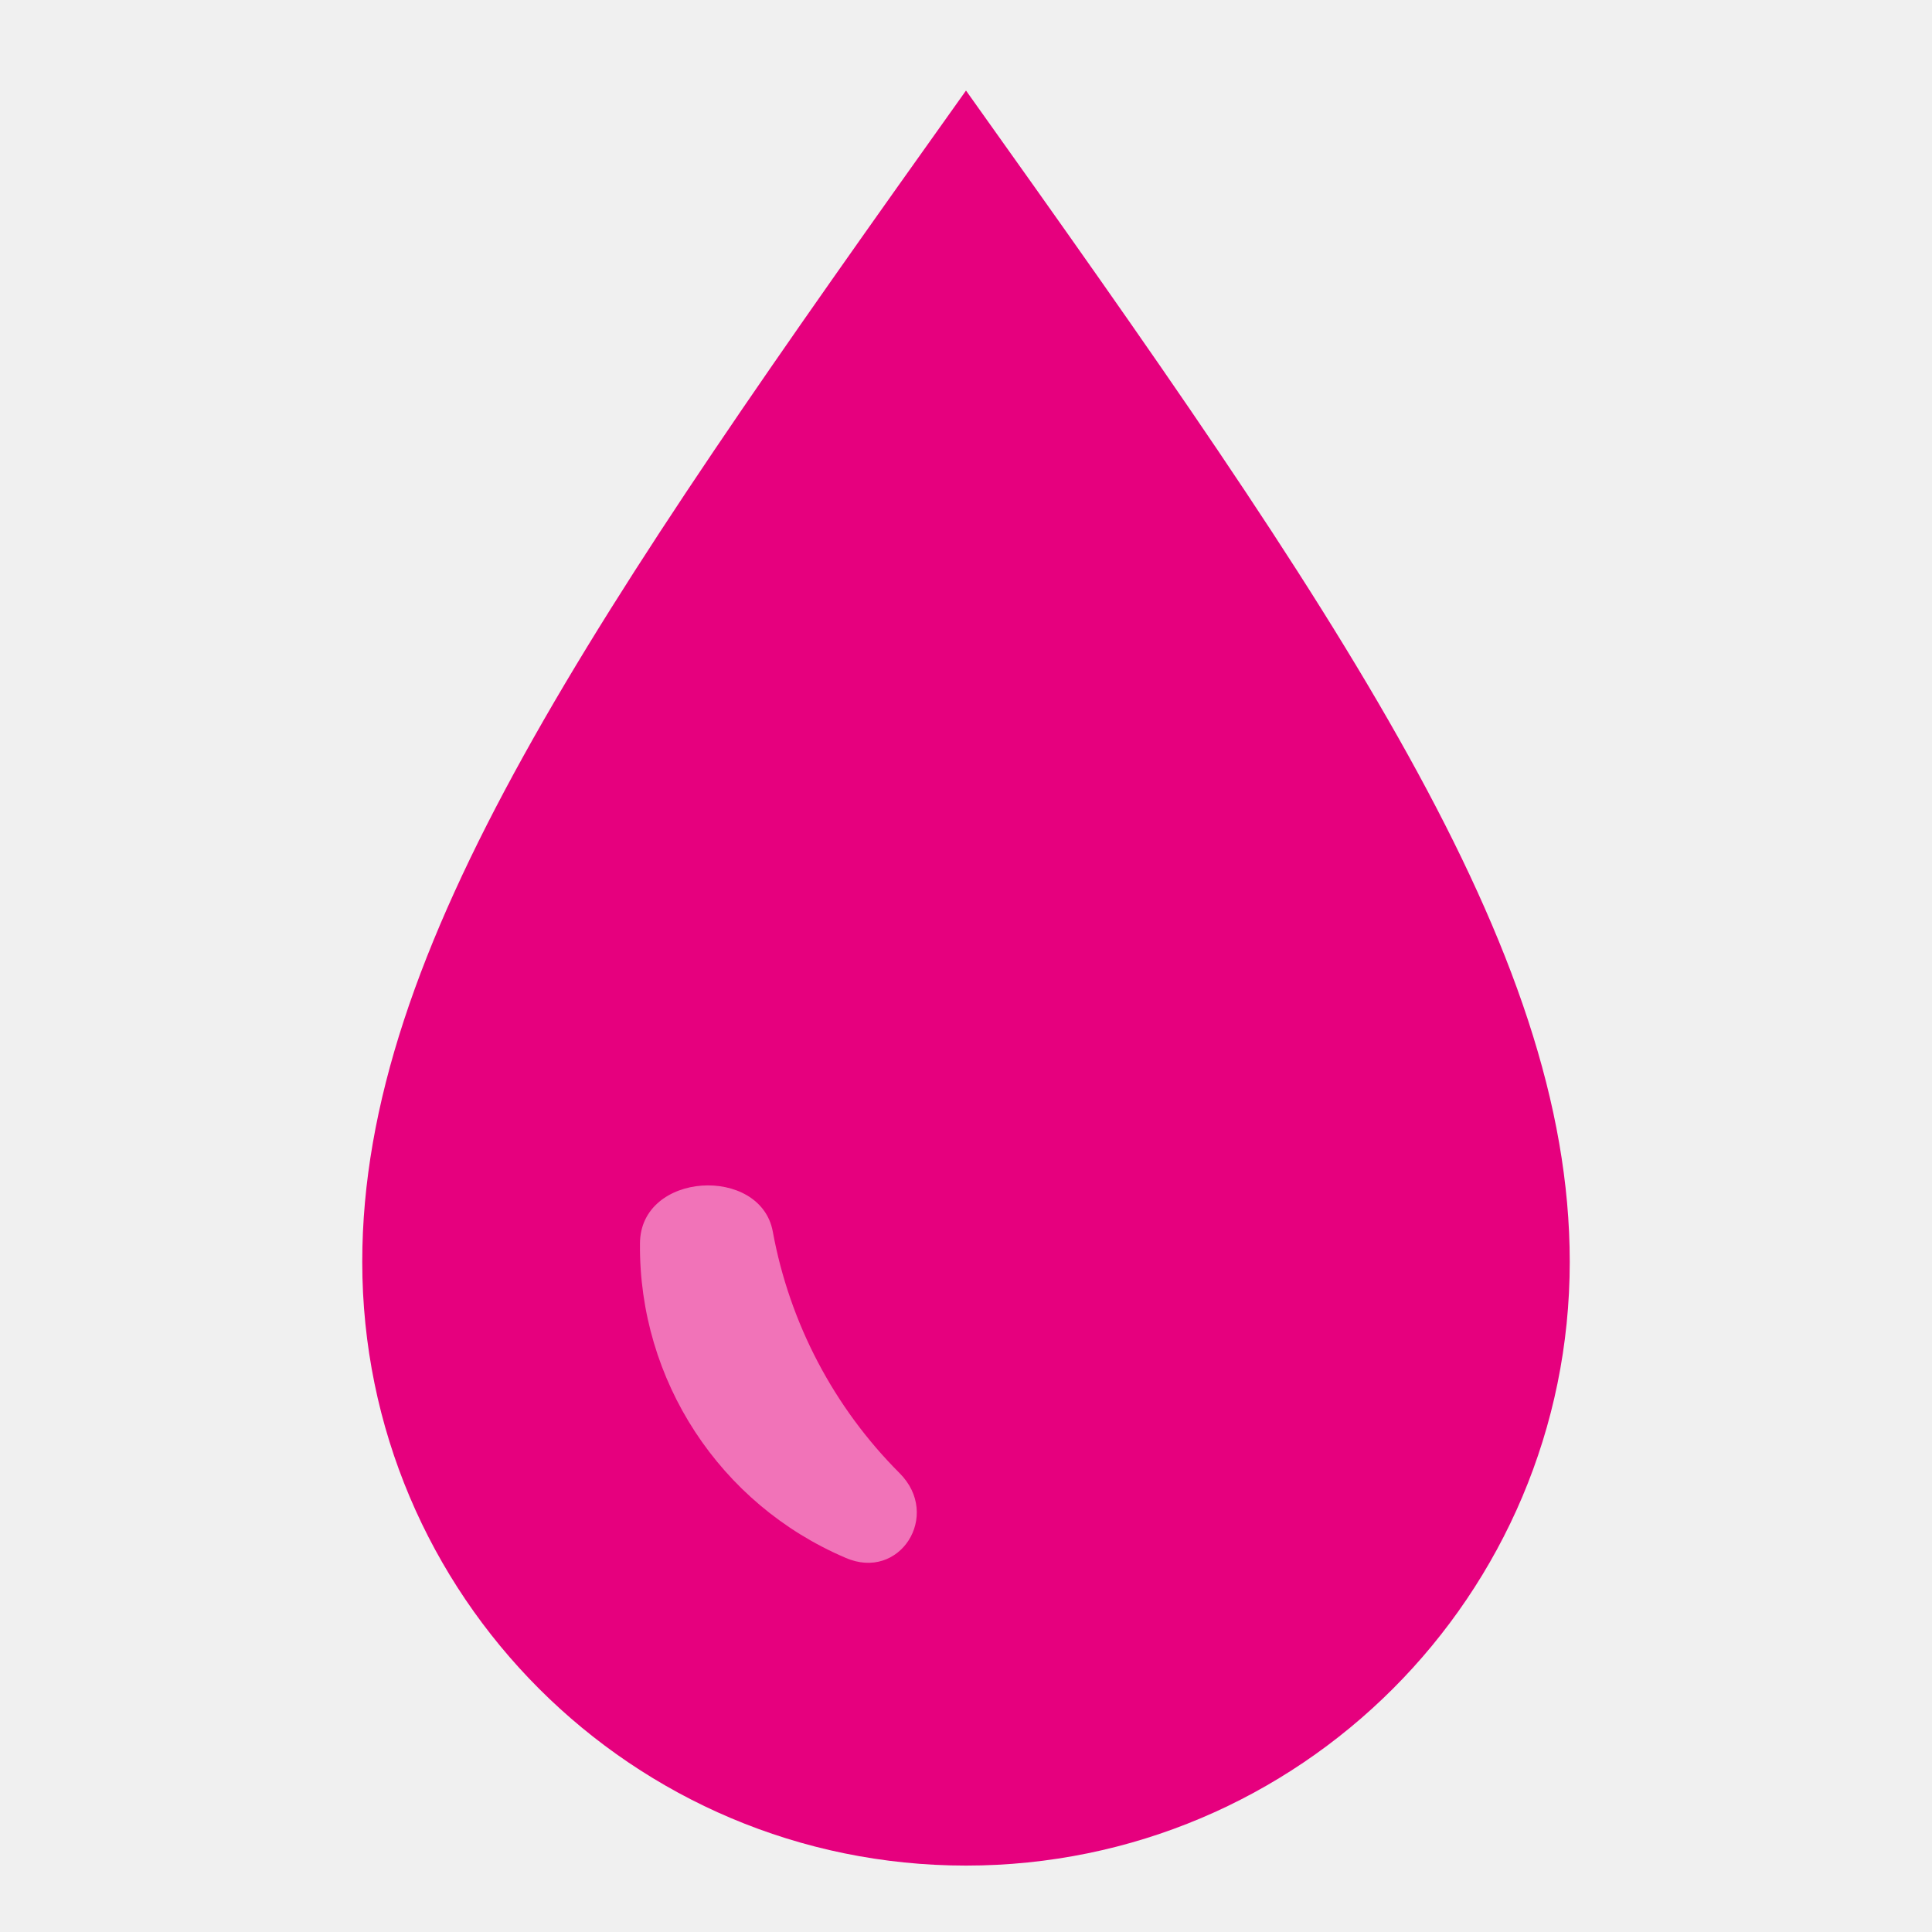
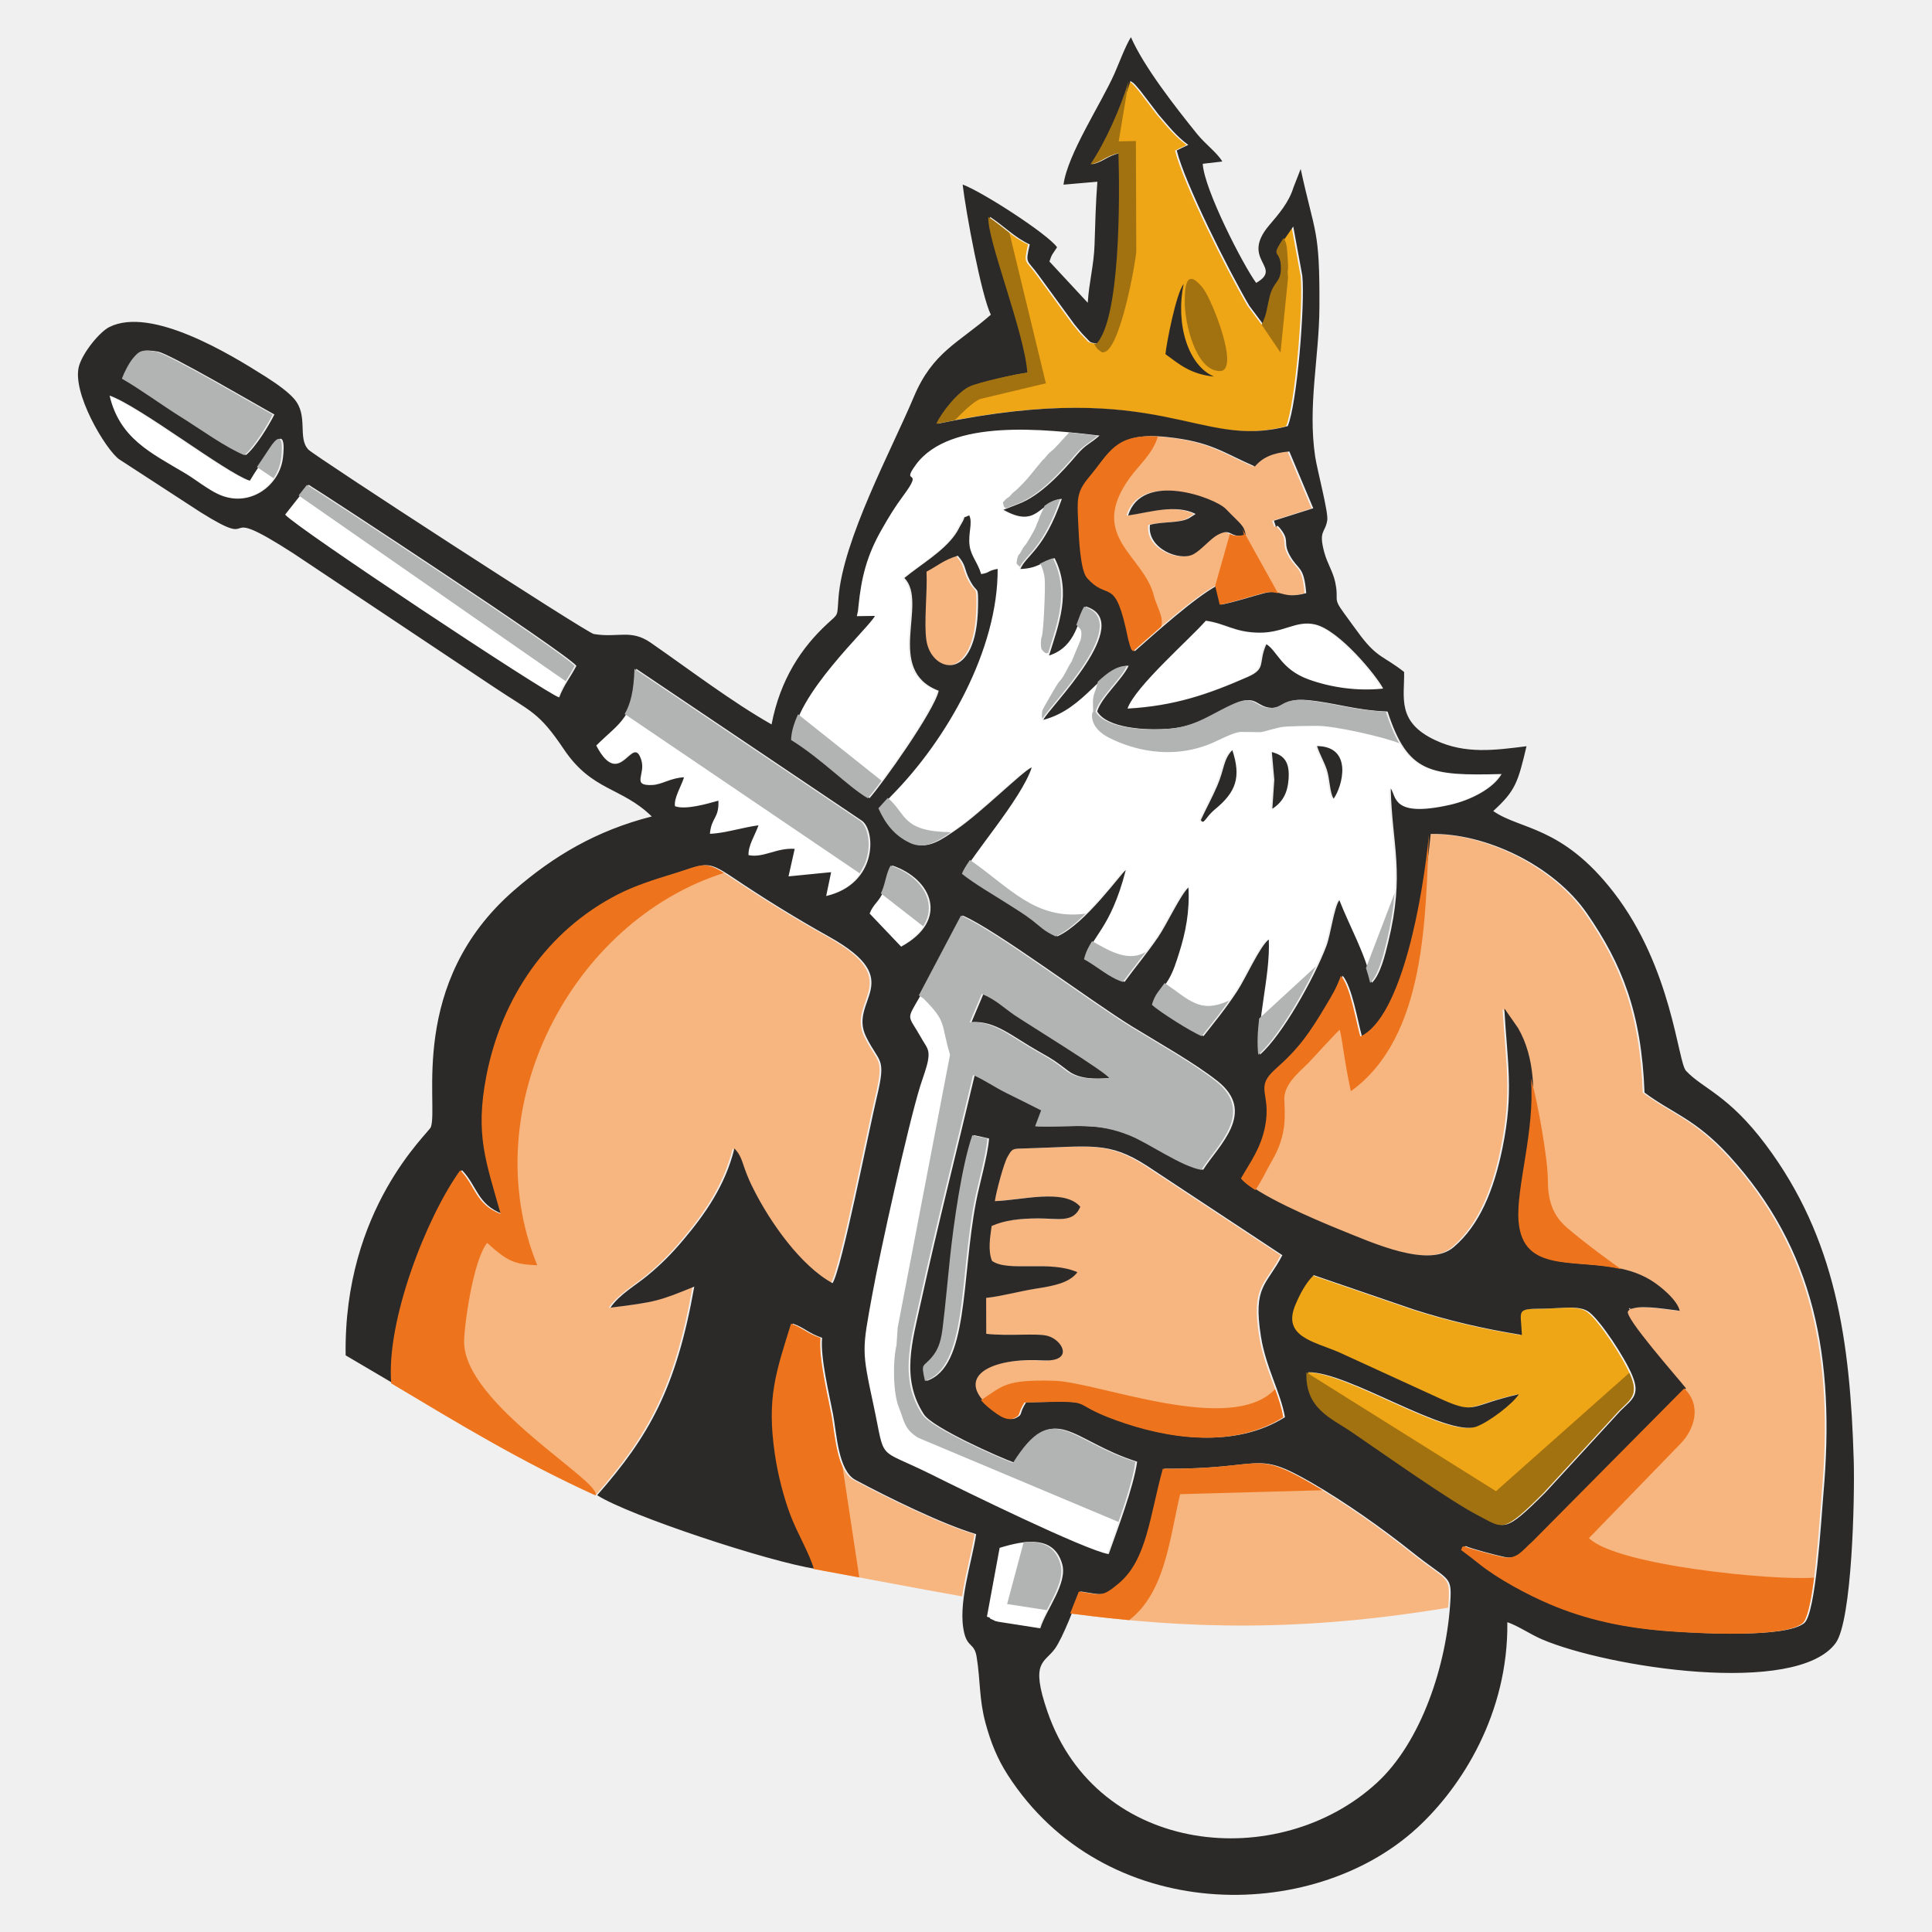
- <svg xmlns="http://www.w3.org/2000/svg" viewBox="0 0 32 32">
-   <path fill="#e6007e" d="M16 1.5 C 9.8 10.2, 6 15.7, 6 20.9 a10 10 0 0 0 20 0 C 26 15.7, 22.2 10.2, 16 1.5 Z" />
-   <path fill="#ffffff" opacity="0.45" d="M10.6 20.6 a5.6 5.6 0 0 0 3.4 5.2 c 0.9 0.4, 1.6 -0.7, 0.9 -1.4 a 7.6 7.6 0 0 1 -2.1 -4 c -0.2 -1.1, -2.2 -1, -2.2 0.2 Z" />
+ <svg xmlns="http://www.w3.org/2000/svg" viewBox="4801 12038 10308 10308" fill-rule="evenodd" clip-rule="evenodd" role="img" aria-label="Umyjeme Fasádu">
+   <path fill="#f7b580" d="M10099.72 18447.07c139.25-3.94 371.29-69.37 455.77 30.17-36.24 89.16-123.64 61.12-228.51 62.05-97.18.93-174.53 9.41-244.46 40.5-7.92 59.6-20.71 129.25 1.99 186.11 85.04 61.64 308.78-5.51 455.5 60.57-41.66 56.59-127.16 72.9-216.93 86.89-92.59 14.41-187.54 41.48-269.85 50.05l.51 191.58c119.33 13.76 270.83-5.19 328.71 11.45 74.98 21.54 131.56 122.38 6.35 130.49-17.89 1.16-56.12-1.29-76.42-1.57-273.79-4.17-444.47 113.17-192.23 286.67 22.25 15.29 59.41 37.49 90.79 22.52 42.35-20.2 14.59-20.99 55.75-83.97 413.23-8.62 210.62-5.65 487.51 94.91 279.03 101.3 625.85 151.63 893.34-15.62-22.67-132.07-101.73-264.75-128-429.59-43.61-273.55 29.66-271.65 114.14-434.78l-722.66-477.18c-206.31-132.96-298.72-102.37-644.71-92.64-74.79 2.09-72.38-1.16-98.89 44.95-21.13 36.85-61.08 188.85-67.7 236.44M10810.989 14788.87c73.54-239.68 463.97-94.1 520.87-35.16 81.95 84.88 97.67 87.65 105.84 138.42-90.45 22.57-69.92-42.69-151.12 1.25-36.79 19.9-85.33 79.61-127.24 102.14-75.7 40.67-249.42-32.54-231.96-156.67 68.2-18.89 155.12-7.49 207.8-35.01l35.89-23.13c-107.44-54.46-246.56-8.05-360.08 8.16M10846.307 15512.99c102.48-90.19 319.21-285.79 438.19-349.34l24.12 100.8c87.64-18.13 150.09-40.65 228.53-61.15 92.1-24.06 94.01 34.87 223.89-.14-12.4-148.39-41.51-119.06-86.96-200.13-40.64-72.49 2.84-77.14-51.97-144.85-34.22-42.28-9.31 31.82-33.41-41.4l209.82-66.42-127.5-302.9c-88.1 7.48-142.06 30.94-183.76 79.88-174.41-76.49-235.67-132.13-469.35-157.1-266.28-28.44-290.61 74.86-406.52 213.38-70.07 83.74-63.13 120.84-56.82 262.81 2.56 57.6 10.11 234.21 45.51 274.58 115.81 132.07 149.62-20.23 220.02 327.2.59 2.92 8.91 33.02 9.77 35.19 11.36 28.92 2.33 11.77 16.44 29.59M9735.169 15088.68c5.07 113.22-14.63 271.24-.87 365.52 25.59 175.32 270.48 234.68 275.75-183.15 1.51-119.22-2.18-56.76-44.64-138.43-32.02-61.59-16.62-75.99-63.3-129.02-77.43 23.46-104.49 52.18-166.94 85.08M12058.399 17568.151c-23.82-84.53-51.9-263.22-102.97-323.88-40.92 93.51-46.85 102.27-78.18 155.01-88.42 148.8-144.82 230.69-267.62 339.22-120.07 106.08-24.42 127.35-58.39 306.88-22.57 119.19-80.36 193.89-129.34 279.95 62 81.61 385.19 220.17 516.34 273 182.54 73.5 475.19 208.08 609.26 94.4 136.84-116 214.05-301.13 260.81-529.83 60.75-297.33 26.04-452.81 9.68-741.28 2.97 2.87 7.19 3.38 8.48 9.08l64.74 92.78c185.7 321.33-7.87 792.16 11.91 1030.59 27.95 336.63 422.6 147.83 695.04 313.92 57 34.71 144.45 109.7 155.43 164.19-54.82-5.97-189.31-29.84-246.35-13.53-56.59 16.17 6.02-20.11-28.74 15.53-27.89 25.16 267.26 358.5 308.6 411.37l-809.51 816.5c-51.67 44.3-82.02 98.62-156.58 84.07-44.86-8.81-191.54-48.39-208.31-58.58-3.38 2.78-10.8 1.53-11.31 6.53-2.78 25.58-31.14-10.24 90.65 87.45 101.62 81.56 259.14 165.49 377.03 215.63 197.37 83.93 401.51 128.04 645.78 145.19 152.32 10.66 604.95 35.68 702.96-43.56 62.98-50.93 90.74-555.64 102.37-687.21 64.83-730.67-47.97-1309.34-502.72-1806.73-182.03-199.08-307.43-228.05-451.51-337.09-16.31-428.8-121.27-686.37-306.69-955.2-178.32-258.54-544.01-430.66-834.25-424.49-30.81 328.98-143.66 979.16-366.61 1080.09M9143.36 20409c282.5 52.09 542.61 102.28 791.05 146.26 15.9-115.16 51.44-236.53 65.53-331.39-182.35-54.32-469.16-195.85-643.41-288.95-93.52-49.95-100.56-248.9-120.21-351.36-20.95-109.41-67.98-300.94-58.25-407.16-72.95-24.52-95.61-55.15-156.59-76.09-81.38 262.48-130.08 394.5-86.62 694.57 16.13 110.99 47.64 232.31 83.14 326.38 36.75 97.51 100.15 201.04 125.36 287.74M10510.68 20646.272c627.19 83.33 1232.78 99.41 2016.93-30.77 1.16-14.18 2.09-28.31 2.83-42.31 6.95-130.5-12.33-100.24-202.93-252.47-157.28-125.68-357.53-267.67-538.96-372.31-309.79-178.69-242.78-69.84-783.59-73.87-70.26 254.42-84.99 485.01-234.35 610.88-91.71 77.3-96.35 61.4-213.55 44.12-11.67 29.1-28.17 71.78-46.38 116.73M6851.982 19397.131 l.14 1.15 36.15 20.21c-27.3-334.36 187.82-886.34 368.32-1136.86 81.75 84.53 81.29 182.54 215.68 233.52-77.86-278.8-137.68-420.79-76.42-736.47 81.24-418.51 324.95-775.86 701.76-968.82 90.92-46.58 191.16-78.09 299.22-111.36 161.04-49.54 162.34-73.83 301.97 19.78 172.95 116 331.99 214.75 517.5 318.47 424.07 237.08 99.96 335.65 196.03 532.37 70.62 144.73 110.01 104.32 57.51 323.79-43.47 181.57-187.6 917.81-236.16 991.95-169.38-92.13-332.41-324.16-421.76-502.02-17.15-34.2-30.77-64.09-45.79-105.8-15.8-43.93-22.61-77.34-56.07-110.99-48.66 198.11-157.84 351.92-271.93 487.15-64 75.86-115.53 127.86-190.89 190.46-62.6 52-153.02 103.16-198.39 171.84 242.42-29.94 259.94-36.15 447.11-112.19-95.88 540.85-240.38 796.89-518.06 1112.94-398.49-181.56-717-375.23-1089.63-597.76z" />
+   <path fill="#eea516" d="M12895.25 19477.58c-30.96 50-157.66 147.32-226.43 172.62-157.75 58.02-686.88-295.15-897.51-290.05-7.32 193.66 130.41 242.97 241.49 318.6 165.54 112.65 526.35 369.25 677.89 446.59 129.48 66.13 124.29 98.76 346.36-123.36l400.44-435.71c61.45-61.26 107.65-82.72 62.61-190.32-40.97-97.88-166.83-286.91-227.77-335.33-51.21-40.74-148.94-20.9-241.53-20.02-155.2 1.48-124.62 3.29-119.1 140.55-209.1-33.97-391.45-76.41-579.18-136.8l-531.5-182.26c-40.13 38.79-72.06 96.16-98.62 160.16-69.79 168.03 99.22 193.61 233.75 251.26l552.03 252.94c179.43 80.08 147.74 28.91 407.07-28.87M10618.74 12915c59.14-11.95 78.83-44.07 149.64-60.15 7.28 241.16 10.43 884.11-118.12 1018.46-51.21-10.29-33.14-2.55-70.03-39.25-21.03-20.86-35.96-41.29-56.12-65.3l-192.22-263.5c-60.15-83.92-70.95-55.15-45.97-162.61-79.76-36.24-142.27-102-211.69-146.86-9.13 115.53 193.24 616.53 208.03 830.72-54.22 4.41-259.38 51.63-306.6 72.67-62.75 28.04-148.81 135.09-179.48 199.82 1200.76-248.16 1386.36 141.39 1866.14 13.07 49.4-115.3 93.05-649.06 77.85-802.31l-48.38-262.76c-143.1 203.35-51.25 92.91-57.05 232.4-2.68 64.37-40.45 64.05-59.13 139.21-17.84 71.6-13.67 89.16-42.96 151.96l-74.93-100.19c-109.04-184.68-345.9-657.73-387.51-829.06l31.28-15.48c2.55-1.2 7.83-3.47 10.38-4.68 2.46-1.16 7.88-3.85 9.92-4.82s6.76-2.78 9.87-4.73c-62.24-45.46-101.35-95.46-157.66-160.76l-98.52-128.87c-2.18-2.78-21.41-25.21-22.52-26.28-21.04-20.9-4.17-7.51-29.85-24.84-45.46 147.32-123.45 323.47-204.37 444.14" />
+   <path fill="#fff" d="M5451.18 14058.31c104.34 60.31 206.96 137.2 321.19 208.54 96.26 60.13 230.63 157.36 331.95 199.52 51.08-41.45 120.43-154.48 151.46-216.38-76.99-41.3-561.01-326.38-622.69-335.74-73.85-11.21-87.18-7.53-122.32 34.93-21.38 25.84-46.27 72.96-59.59 109.13" />
+   <path fill="#fff" d="M10125.2 20297.01 l-67.78 367.29c10.01 3.63 14.83 3.19 16.52 7.93 1.7 4.73 7.48 5.16 9.92 6.22 30.58 13.38-.21 4.43 34.55 12.87l223.69 35c31.64-101.7 146.37-239.32 116.82-343.07-43.52-152.83-195.35-128.9-333.72-86.24M11198.67 16413.768c26.15-56.97 59.46-117.09 87.52-182.44 39.67-92.39 31.33-138.73 80.47-190.72 48.1 144.88 19.61 223.81-91.3 315.07-54.44 44.79-59.95 86.39-76.69 58.09M11590.729 16198.378 l-13.17-147.24c68.23 17.78 96.16 55.48 89.04 147.28-5.37 69.32-30.18 119.11-86.46 155.46zM11907.339 16299.838c-21-30.33-20.23-106.78-36.8-155.56-15.98-47.09-37.74-80.14-51.78-125.22 193.3 2.57 135.61 215.09 88.58 280.78M9363.369 15326.089 l 96.32-1.41c-27.28 60.08-431.59 423.6-437.98 661.46 164.97 102.24 306.09 251.22 409.47 310.81 66.31-73.62 345.66-465.84 369-573.03-290.27-110.03-53.95-470.23-183.07-601.54 88.62-72.71 206.26-140.15 270.16-230.62 18.19-25.74 19.95-35.01 33.47-57.38 32.34-53.53-3.95-24.01 42.13-46.27 20.18 40.24-7.16 96.53 2.24 162.73 7.83 55.08 43.19 88.74 61.59 150.92 51.36-8.48 29.26-16.64 87.93-28.07 2.54 430.5-270.97 912.37-567.04 1210.64l-60.09 66.17c38.5 84.95 86.81 146.44 169.39 185.29 85.44 40.19 166.03-22.28 238.09-71.33 131.81-89.7 354.96-312.63 401.68-331.72-55.46 172.25-336.94 486.7-363.5 567.15 63.36 51.99 176.7 117.28 246.7 162.34 48.88 31.45 82.77 51.01 127.7 85.65 47.2 36.4 63.89 58.46 126.24 86.3 149.17-66.2 339.84-336.95 364.39-353.37-82.23 320.77-185.44 351.37-213.47 475.25 67.33 36.27 133.63 98.31 207.46 121.03 54.71-75.39 116.96-148.78 178.06-237.8 46.29-67.43 118.67-224.11 162.23-265.85 7.66 127.37-15.68 242.63-49 347.53-16.94 53.33-30.55 97.9-56.29 142.45-29 50.21-63.68 72.23-80.16 135.26 34.97 34.89 215.66 148.65 266.29 167.72 58.63-74.2 119.82-148.6 180.28-241.03 45.98-70.28 118.35-234.81 167.55-274.66 9.76 198.21-68.38 438.26-46.65 614.79 116.95-102.11 288.19-405.93 353.93-579.01 23.25-61.22 39.79-201.95 69.14-245.75 57.91 147.38 135.12 278.61 173.96 441.49 46.36-45.38 70.87-152.01 86.6-215.76 90.89-368.26 20.89-516.24 13.73-821.84 30.62 44.59 7.28 157.34 315.66 88.29 112.67-25.23 232.82-88.19 275.91-164.58-384.02 10.2-501.09-5.18-608.38-333.42-174.23-7.08-280.19-47.22-426.23-60.92-129.04-12.11-123.77 44.49-194.04 41.11-77.69-3.74-78.71-69.94-183.06-25.9-120.08 50.7-200.59 122.88-350.19 136.54-138.96 12.69-345.28-3.07-395.69-91.76 23.28-76.43 132.35-167.57 167.82-243.56-142.91 1.79-226.5 229-455.39 288.96 29.44-64.02 495.97-520.95 227.45-605-45.12 68.05-47.64 213.27-196.85 261.79 49.98-161.31 121.56-339.06 29.75-519.91-72.01 22.05-89.69 54.85-182.61 58.03 33.65-76.69 125.13-99.23 221.36-374.37-124.62 17.91-129.38 161.27-311.48 58.64l78.31-30.53c119.9-44 235.5-171.96 314.01-263.88 47.73-55.88 68.57-55.5 120.19-101.65-285.41-32.69-797.36-94.65-980.56 156.08-83.88 114.81 47.78 9.43-64.21 161.16-49.3 66.79-78.55 115.07-118.34 184.99-79.22 139.2-107.81 254.93-123.3 408.13-.54 5.29-1.9 20.56-2.51 24.99zM10807.449 15819.199c249.61-14.04 429.93-75.75 641.75-168.95 101.83-44.81 53.84-74.72 99.22-174.68 58.52 36.1 78.48 135 225.86 188.17 117.11 42.25 258.09 63.57 397.35 48.73-33.97-66.79-234.26-313-363.71-342.34-100.89-22.86-166.09 44.63-295.56 43.92-133.57-.73-180.25-49.37-287.1-63.76-83.44 96.32-377.74 352.19-417.81 468.91M6124.73 14603.53c-131.89-44.52-584.64-396.55-748.44-454.61 54.08 228.6 217.22 304.03 403.34 414.82 53.2 31.67 120.23 85.46 176.94 111.63 161.11 74.34 317.8-38.05 342.89-181.47 4.6-26.28 26.19-199.09-61.85-62.57-41.26 63.97-80.99 117.48-112.88 172.2M6313.14 14784.25c56.82 68.63 1397.13 957.43 1462.17 975.41 25.86-68.39 60.46-107.84 91.85-168.72-68.53-78.46-1335.28-909.44-1428.63-965.9zM7973.06 16016.29c128.99 247.08 193.62-70.66 240.29 77.18 24.45 77.48-55.12 138.31 58.86 133.53 51.15-2.15 98.78-38.16 169.16-41.22-16.2 50.72-54.79 110.57-48.32 154.11 54.67 21.31 173.01-12.52 231.64-29.45 4.11 95.31-37.16 87.38-45.32 176.75 72.95-1.49 174.23-33.61 259.24-45.29-17.56 51.25-56.21 108.86-53.1 159.3 81.26 16.03 148.46-40.22 246.3-33.66l-33.03 146.95 227.42-22.49-26.59 127.33c270.39-62.89 266.23-339.93 193.52-400.07l-1207.05-812.7c-7.8 264.54-88.31 285.33-213.02 409.73M9431.519 16912.572 l 168.31 176.93c258.95-141.01 164.55-361.96-47.12-433.13-21.91 35.54-28.05 92.16-45.56 134.29-24.94 60.01-54.73 68.93-75.63 121.91M10212.09 17453.12c54.19 37.53 492.63 306.5 506.73 336.92-83.85 6.69-168.76 6.61-228.07-38.31-68.72-52.04-74.22-56.97-155.71-102.77-142.87-80.3-233.71-166.68-359.9-156.62l63.69-150.84c67.02 24.37 117.31 72.88 173.26 111.62M10707.04 20330.471c43.89-124.27 132.8-356.42 151.87-493.22-358.63-113.32-438.65-335.65-653.47 6.02-86.38-31.36-438.12-187.72-484.11-258.48-123.9-190.64-62.21-387.61-14.71-604.32 89.46-408.24 192.14-810.35 285.96-1206.61 61.12 26.12 114.02 64.65 181.54 97.86 66.83 32.85 115.01 57.03 181.61 90.7l-32.21 85.06c216.22 5.85 323.64-24.38 505.8 49.44 102.65 41.6 275.56 165.62 381.9 182.81 81.33-129.31 288.91-306.06 75.71-473.92-124.34-97.9-310.26-201.87-453.42-289.84-220.28-135.38-734.24-521.3-905.64-592.82l-231.1 437.9c-71.85 124.99-61.21 88.25 11.19 216.78 27.74 49.25 45.1 58.42 35.45 116.32-6.76 40.59-29.96 100.16-42.59 141.05-63.93 207.11-213.47 880.49-255.47 1111.89-54.04 297.79-56.9 291.32 6.82 587.74 66.94 311.38 9.31 221.1 312.26 372.36 156.63 78.2 816.51 402.06 942.61 423.28" />
+   <path fill="#fff" d="M9736.21 19406.13c224.02-74.77 184.05-539.24 262.82-953.37 18.39-96.67 62.77-246.69 69.88-339.8l-80.37-17.89c-55.29 158.3-100.21 472.54-120.25 666.42-12.52 121.07-23.37 241.47-37.58 358.05-7.94 65.23-19.46 108.59-49.32 148.39-53.21 70.95-69.86 31.47-45.18 138.2" />
+   <path fill="#2b2a29" d="M9984.41 17491.75c126.19-10.05 217.02 76.33 359.89 156.64 81.47 45.79 86.98 50.7 155.71 102.74 59.32 44.95 144.21 45.04 228.05 38.32-14.09-30.4-452.53-299.36-506.71-336.9-55.93-38.74-106.26-87.26-173.27-111.64zM11014.22 19873.959c540.81 4.03 473.8-104.82 783.59 73.87 181.43 104.64 381.68 246.63 538.96 372.31 190.6 152.23 209.88 121.97 202.93 252.47-18.63 350.21-156.82 760.24-391.63 976.61-522.83 481.77-1490.82 392.24-1757.85-377.04-94.81-273.18-16.45-259.6 39.67-338.2 42.64-59.78 105.89-228.84 136.43-305.02 117.2 17.28 121.84 33.18 213.55-44.12 149.36-125.87 164.09-356.46 234.35-610.88M10820.229 14788.311c113.54-16.22 252.66-62.66 360.12-8.16l-35.91 23.12c-52.69 27.53-139.58 16.13-207.8 34.99-17.47 124.15 156.27 197.37 231.94 156.68 41.94-22.52 90.46-82.25 127.26-102.13 81.19-43.94 60.66 21.31 151.12-1.25-8.16-50.8-23.87-53.53-105.85-138.43-56.9-58.95-447.33-204.51-520.88 35.18M11019.179 13927.601c70.67 50.93 131.19 106.95 259.42 119.56-136.15-56.4-207.43-275.78-162.29-494.33-40.64 50.84-92.22 319.3-97.13 374.77M11207.93 16413.19c16.73 28.32 22.24-13.3 76.69-58.11 110.9-91.25 139.4-170.17 91.3-315.03-49.13 51.95-40.78 98.29-80.45 190.69-28.09 65.35-61.41 125.5-87.54 182.45M11599.98 16197.789 l-10.57 155.53c56.26-36.38 81.1-86.15 86.43-155.48 7.14-91.8-20.81-129.48-89.02-147.27zM11916.589 16299.279c47.04-65.71 104.73-278.23-88.56-280.78 14.04 45.04 35.77 78.08 51.76 125.21 16.59 48.76 15.81 125.22 36.8 155.57M10134.46 20296.409c138.38-42.63 290.2-66.59 333.71 86.25 29.57 103.76-85.18 241.39-116.83 343.06l-223.69-34.98c-34.76-8.44-3.94.51-34.52-12.89-2.46-1.06-8.25-1.48-9.92-6.21-1.72-4.72-6.54-4.31-16.55-7.92zM12067.66 17567.57c222.95-100.93 335.8-751.11 366.61-1080.09 290.24-6.17 655.93 165.95 834.25 424.49 185.42 268.83 290.38 526.4 306.69 955.2 144.08 109.04 269.48 138.01 451.51 337.09 454.75 497.39 567.55 1076.06 502.72 1806.73-11.63 131.57-39.39 636.28-102.37 687.21-98.01 79.24-550.64 54.22-702.96 43.56-244.27-17.15-448.41-61.26-645.78-145.19-117.89-50.14-275.41-134.07-377.03-215.63-121.79-97.69-93.43-61.87-90.65-87.45.51-5 7.93-3.75 11.31-6.53 16.77 10.19 163.45 49.77 208.31 58.58 74.56 14.55 104.91-39.77 156.58-84.07l809.51-816.5c-41.34-52.87-336.49-386.21-308.6-411.37 34.76-35.64-27.85.64 28.74-15.53 57.04-16.31 191.53 7.56 246.35 13.53-10.98-54.49-98.43-129.48-155.43-164.19-272.44-166.09-667.09 22.71-695.04-313.92-19.78-238.43 173.79-709.26-11.91-1030.59l-64.74-92.78c-1.29-5.7-5.51-6.21-8.48-9.08 16.36 288.47 51.07 443.95-9.68 741.28-46.76 228.7-123.97 413.83-260.81 529.83-134.07 113.68-426.72-20.9-609.26-94.4-131.15-52.83-454.34-191.39-516.34-273 48.98-86.06 106.77-160.76 129.34-279.95 33.97-179.53-61.68-200.8 58.39-306.88 122.8-108.53 179.2-190.42 267.62-339.22 31.33-52.74 38.7-53.48 78.18-155.01 51.07 60.66 79.15 239.35 102.97 323.88M12904.508 19477.004c-259.33 57.78-227.64 108.95-407.07 28.87l-552.03-252.94c-134.53-57.65-303.54-83.23-233.75-251.26 26.56-64 58.49-121.37 98.62-160.16l531.5 182.26c187.73 60.39 370.08 102.83 579.18 136.8-5.52-137.26-36.1-139.07 119.1-140.55 92.59-.88 190.32-20.72 241.53 20.02 60.94 48.42 186.8 237.45 227.77 335.33 45.04 107.6-1.16 129.06-62.61 190.32l-400.44 435.71c-222.07 222.12-216.88 189.49-346.36 123.36-151.54-77.34-512.35-333.94-677.89-446.59-111.08-75.63-248.81-124.94-241.49-318.6 210.63-5.1 739.76 348.07 897.51 290.05 68.77-25.3 195.47-122.62 226.43-172.62M10321.635 19294.786c20.3.28 58.53 2.73 76.42 1.57 125.21-8.11 68.63-108.95-6.35-130.49-57.88-16.64-209.38 2.31-328.71-11.45l-.51-191.58c82.31-8.57 177.26-35.64 269.85-50.05 89.77-13.99 175.27-30.3 216.93-86.89-146.72-66.08-370.46 1.07-455.5-60.57-22.7-56.86-9.91-126.51-1.99-186.11 69.93-31.09 147.28-39.57 244.46-40.5 104.87-.93 192.27 27.11 228.51-62.05-84.48-99.54-316.52-34.11-455.77-30.17 6.62-47.59 46.57-199.59 67.7-236.44 26.51-46.11 24.1-42.86 98.89-44.95 345.99-9.73 438.4-40.32 644.71 92.64l722.66 477.18c-84.48 163.13-157.75 161.23-114.14 434.78 26.27 164.84 105.33 297.52 128 429.59-267.49 167.25-614.31 116.92-893.34 15.62-276.89-100.56-74.28-103.53-487.51-94.91-41.16 62.98-13.4 63.77-55.75 83.97-31.38 14.97-68.54-7.23-90.79-22.52-252.24-173.5-81.56-290.84 192.23-286.67M9745.466 19405.545c-24.65-106.73-8.02-67.25 45.18-138.2 29.85-39.8 41.39-83.13 49.31-148.38 14.23-116.6 25.07-236.99 37.58-358.04 20.07-193.89 64.97-508.14 120.26-666.44l80.36 17.88c-7.09 93.15-51.49 243.16-69.89 339.83-78.73 414.11-38.78 878.6-262.8 953.35M9461.436 19534.277c-63.72-296.45-60.89-289.96-6.81-587.75 41.98-231.39 191.53-904.78 255.43-1111.88 12.66-40.92 35.83-100.47 42.59-141.07 9.69-57.92-7.69-67.05-35.45-116.32-72.39-128.55-83-91.8-11.17-216.78l231.11-437.89c171.37 71.51 685.35 457.44 905.61 592.81 143.2 87.96 329.12 191.95 453.46 289.82 213.17 167.9 5.61 344.65-75.72 473.94-106.36-17.19-279.26-141.2-381.91-182.82-182.17-73.82-289.59-43.56-505.82-49.45l32.21-85.03c-66.6-33.69-114.74-57.84-181.57-90.69-67.52-33.23-120.44-71.74-181.57-97.88-93.79 396.27-196.49 798.38-285.97 1206.61-47.46 216.69-109.18 413.69 14.73 604.34 45.97 70.72 397.71 227.12 484.09 258.45 214.84-341.68 294.87-119.33 653.51-6.02-19.09 136.8-108.02 368.97-151.9 493.21-126.1-21.22-785.96-345.06-942.6-423.28-302.94-151.22-245.33-60.94-312.25-372.32M9440.766 16911.977c20.9-52.97 50.7-61.87 75.63-121.88 17.52-42.12 23.64-98.75 45.56-134.3 211.68 71.18 306.08 292.14 47.12 433.11zM7982.296 16015.727c124.75-124.43 205.25-145.19 213.03-409.76l1207.07 812.7c72.71 60.15 76.83 337.18-193.52 400.07l26.6-127.3-227.45 22.47 33.04-146.95c-97.83-6.53-165.02 49.68-246.31 33.65-3.1-50.42 35.55-108.02 53.11-159.28-84.99 11.68-186.29 43.79-259.23 45.28 8.15-89.35 49.44-81.43 45.32-176.75-58.62 16.96-176.98 50.74-231.67 29.47-6.44-43.56 32.12-103.39 48.34-154.13-70.39 3.06-117.99 39.07-169.15 41.24-114 4.78-34.43-56.07-58.85-133.55-46.67-147.83-111.32 169.93-240.33-77.16M10816.706 15818.638c40.08-116.74 334.36-372.59 417.82-468.94 106.82 14.41 153.53 63.07 287.09 63.77 129.48.69 194.68-66.78 295.56-43.89 129.44 29.34 329.73 275.5 363.7 342.33-139.26 14.83-280.23-6.49-397.34-48.75-147.37-53.16-167.34-152.05-225.87-188.15-45.37 99.96 2.64 129.85-99.22 174.66-211.83 93.2-392.14 154.92-641.74 168.97M9744.396 15088.097c62.47-32.9 89.54-61.59 166.97-85.08 46.67 53.06 31.28 67.42 63.31 129.01 42.45 81.7 46.15 19.24 44.62 138.43-5.28 417.86-250.15 358.5-275.73 183.19-13.76-94.31 5.93-252.34.83-365.55M6447.776 14624.447c93.38 56.49 1360.09 887.45 1428.63 965.9-31.38 60.9-65.99 100.34-91.85 168.74-65.02-17.98-1405.32-906.78-1462.14-975.41zM10855.585 15512.406c-14.13-17.8-5.1-.65-16.45-29.57-.88-2.18-9.18-32.3-9.78-35.22-70.39-347.42-104.22-195.1-220.03-327.17-35.41-40.37-42.96-216.98-45.51-274.58-6.3-141.99-13.25-179.06 56.82-262.8 115.9-138.52 140.27-241.86 406.51-213.41 233.7 24.98 294.96 80.64 469.39 157.1 41.67-48.94 95.65-72.38 183.75-79.89l127.49 302.94-209.84 66.4c24.1 73.22-.79-.88 33.41 41.39 54.83 67.7 11.36 72.38 52 144.86 45.41 81.05 74.56 51.77 86.94 200.15-129.85 34.99-131.8-23.96-223.88.14-78.46 20.48-140.88 43.01-228.51 61.13l-24.15-100.8c-118.96 63.54-335.7 259.15-438.16 349.33M9378.715 15297.287c.6-4.45 1.99-19.7 2.5-24.98 15.53-153.21 44.12-268.92 123.32-408.13 39.81-69.93 69.05-118.22 118.35-185 111.97-151.72-19.69-46.34 64.19-161.18 183.19-250.71 695.17-188.75 980.55-156.08-51.58 46.16-72.44 45.79-120.17 101.68-78.5 91.89-194.12 219.89-314.01 263.87l-78.32 30.54c182.13 102.64 186.85-40.74 311.51-58.62-96.25 275.13-187.73 297.65-221.37 374.35 92.91-3.2 110.57-36.01 182.58-58.02 91.81 180.82 20.26 358.59-29.75 519.91 149.22-48.52 151.73-193.76 196.86-261.79 268.55 84.02-198.02 540.95-227.44 604.99 228.88-59.96 312.48-287.18 455.4-288.98-35.5 76-144.54 167.15-167.85 243.57 50.42 88.7 256.73 104.45 395.71 91.76 149.59-13.68 230.09-85.83 350.21-136.53 104.31-44.07 105.33 22.15 183.05 25.91 70.25 3.38 64.97-53.25 194.03-41.11 146.03 13.67 252.01 53.8 426.26 60.9 107.28 328.23 224.34 343.62 608.37 333.43-43.1 76.37-163.26 139.35-275.92 164.56-308.4 69.04-285.05-43.71-315.68-88.29 7.18 305.63 77.16 453.6-13.72 821.83-15.75 63.77-40.22 170.4-86.61 215.77-38.83-162.85-116.04-294.09-173.97-441.5-29.33 43.79-45.88 184.53-69.14 245.75-65.71 173.09-236.95 476.91-353.91 579.04-21.74-176.56 56.4-416.61 46.66-614.81-49.21 39.85-121.6 204.41-167.57 274.66-60.47 92.46-121.65 166.83-180.27 241.03-50.65-19.05-231.34-132.82-266.28-167.71 16.45-63.03 51.16-85.04 80.17-135.28 25.72-44.53 39.35-89.11 56.26-142.4 33.32-104.92 56.68-220.17 49.03-347.57-43.56 41.76-115.95 198.44-162.24 265.87-61.13 89.02-123.36 162.38-178.05 237.78-73.87-22.71-140.14-84.76-207.47-121 28.04-123.92 131.24-154.51 213.45-475.29-24.56 16.46-215.21 287.19-364.39 353.41-62.33-27.85-79.01-49.91-126.23-86.34-44.95-34.61-78.83-54.17-127.72-85.64-69.98-45.04-183.33-110.34-246.68-162.33 26.56-80.45 308.04-394.88 363.51-567.14-46.71 19.1-269.9 242-401.69 331.72-72.07 49.03-152.65 111.5-238.11 71.32-82.58-38.83-130.87-100.33-169.38-185.27l60.11-66.18c296.08-298.3 569.59-780.17 567.04-1210.64-58.67 11.4-36.57 19.61-87.96 28.04-18.4-62.14-53.76-95.84-61.59-150.89-9.36-66.22 17.98-122.48-2.22-162.75-46.07 22.29-9.78-7.23-42.13 46.29-13.53 22.34-15.29 31.61-33.46 57.37-63.9 90.46-181.56 157.89-270.17 230.6 129.11 131.33-107.19 491.55 183.05 601.57-23.31 107.19-302.66 499.42-368.97 573.01-103.39-59.59-244.5-208.53-409.48-310.81 6.39-237.83 410.68-601.38 437.98-661.44l-96.3 1.39zM6134 14602.94c31.88-54.73 71.6-108.21 112.89-172.21 88-136.52 66.45 36.33 61.82 62.61-25.08 143.38-181.76 255.81-342.89 181.43-56.72-26.14-123.73-79.94-176.93-111.59-186.11-110.81-349.28-186.25-403.32-414.86 163.78 58.07 616.54 410.13 748.43 454.62M5642.36 13913.65c61.68 9.41 545.67 294.45 622.69 335.75-31.05 61.91-100.37 174.94-151.49 216.41-101.3-42.17-235.65-139.39-331.95-199.55-114.23-71.32-216.83-148.24-321.15-208.54 13.3-36.14 38.19-83.27 59.55-109.13 35.18-42.45 48.48-46.11 122.35-34.94M10627.999 12914.42c80.92-120.67 158.91-296.82 204.37-444.14 25.68 17.33 8.81 3.94 29.85 24.84 1.11 1.07 20.34 23.5 22.52 26.28l98.52 128.87c56.31 65.3 95.42 115.3 157.66 160.76-3.11 1.95-7.83 3.76-9.87 4.73s-7.46 3.66-9.92 4.82c-2.55 1.21-7.83 3.48-10.38 4.68l-31.28 15.48c41.61 171.33 278.47 644.38 387.51 829.06l74.93 100.19c29.29-62.8 25.12-80.36 42.96-151.96 18.68-75.16 56.45-74.84 59.13-139.21 5.8-139.49-86.05-29.05 57.05-232.4l48.38 262.76c15.2 153.25-28.45 687.01-77.85 802.31-479.78 128.32-665.38-261.23-1866.14-13.07 30.67-64.73 116.73-171.78 179.48-199.82 47.22-21.04 252.38-68.26 306.6-72.67-14.79-214.19-217.16-715.19-208.03-830.72 69.42 44.86 131.93 110.62 211.69 146.86-24.98 107.46-14.18 78.69 45.97 162.61l192.22 263.5c20.16 24.01 35.09 44.44 56.12 65.3 36.89 36.7 18.82 28.96 70.03 39.25 128.55-134.35 125.4-777.3 118.12-1018.46-70.81 16.08-90.5 48.2-149.64 60.15M11322.528 12899.781c-27.2-46.95-90.69-92.41-135.87-148.57-113.4-140.79-282.69-356.84-351.65-514.86-29.42 46.29-64.69 142.13-87.95 194.5-71.83 161.68-250.39 429.63-271.84 592.38l180.68-15.71c-8.62 111.46-11.54 223.51-15.01 335.01-3.39 110.25-29.66 201.36-36.24 310.91l-204.51-220.22c12.93-40.97 18.12-40.22 40.74-75.95-48.11-69.28-397.71-295.66-503.79-334.73 17.84 151.4 99.96 591.6 150.38 694.57-170.44 149.96-310.02 198.02-410.82 438.4-117.15 279.3-377.82 759.45-401.92 1071.51-7.93 103.16 2.22 82.08-59.13 138.61-136.53 125.82-251.55 295.34-297.98 537.43-213.31-121-438.49-292.97-644.9-436.08-106.07-73.59-174.38-24.51-303.63-46.25-38.05-6.39-1490.63-950.1-1522.7-983.97-60.02-63.45 2.5-181.29-76.84-271.66-31.88-36.29-87.86-77.21-153.62-118.87-186.11-117.94-607.22-375.14-831.24-263.5-50.88 25.4-137.91 130.78-161.13 204.65-44.3 140.88 142.69 452.34 213.92 501.6l432.69 281.39c345.81 216.88 55.71-63.49 495.03 219.43l1066.42 711.02c204.6 137.32 241.39 131.99 378.19 335.29 150.61 223.83 306.23 199.73 468.66 358.04-296.17 75.35-524.5 211.5-735.12 394.46-567.92 493.4-401.56 1145.38-443.4 1262.72-11.63 32.53-467.08 433.39-454.76 1217.96l252.34 148.62c-27.3-334.36 187.82-886.34 368.32-1136.86 81.75 84.53 81.29 182.54 215.68 233.52-77.86-278.8-137.68-420.79-76.42-736.47 81.24-418.51 324.95-775.86 701.76-968.82 90.92-46.58 191.16-78.09 299.22-111.36 161.04-49.54 162.34-73.83 301.97 19.78 172.95 116 331.99 214.75 517.5 318.47 424.07 237.08 99.96 335.65 196.03 532.37 70.62 144.73 110.01 104.32 57.51 323.79-43.47 181.57-187.6 917.81-236.16 991.95-169.38-92.13-332.41-324.16-421.76-502.02-17.15-34.2-30.77-64.09-45.79-105.8-15.8-43.93-22.61-77.34-56.07-110.99-48.66 198.11-157.84 351.92-271.93 487.15-64 75.86-115.53 127.86-190.89 190.46-62.6 52-153.02 103.16-198.39 171.84 242.42-29.94 259.94-36.15 447.11-112.19-95.88 540.85-240.38 796.89-518.06 1112.94 167.9 107.61 917.48 355.91 1165.46 392.75-25.21-86.7-88.61-190.23-125.36-287.74-35.5-94.07-67.01-215.39-83.14-326.38-43.46-300.07 5.24-432.09 86.62-694.57 60.98 20.94 83.64 51.57 156.59 76.09-9.73 106.22 37.3 297.75 58.25 407.16 19.65 102.46 26.69 301.41 120.21 351.36 174.25 93.1 461.06 234.63 643.41 288.95-22.71 152.97-101.21 374.67-63.3 528.71 18.95 76.84 54.08 51.95 66.04 126.98 20.48 128.64 12.69 224.2 47.03 351.64 29.01 107.56 65.02 193.66 118.13 276.38 512.4 797.96 1620.99 800.19 2183.35 285.05 238.94-218.87 488.58-611.62 482.79-1099.04 58.02 19.65 122.76 64.92 184.02 91.2 349.28 149.64 1356.94 306.04 1567.47 20.62 88.15-119.47 102.56-777.43 96.67-975.59-19-635.67-94.9-1183.53-469.07-1683.28-200.06-267.25-336.35-299-425.84-394.78-43.79-46.81-73.86-548.41-385.42-951.68-276.25-357.58-499.61-333.25-643.04-434.41 118.12-107.7 131.47-151.03 177.58-345.67-171.28 21.65-326.2 42.73-485.34-31.55-209.23-97.6-165.21-227.91-167.71-364.58-107.79-84.94-141.06-73.63-231.66-192.27-30.08-39.39-56.31-77.34-89.91-122.94-62.51-84.86-23.77-61.73-46.76-166.6-11.72-53.71-41.7-98.16-57.27-155.06-33.05-120.45 5.56-103.95 15.61-173.74 6.17-42.77-54.22-268.87-64.55-338.02-40.64-271.19 21.36-529.59 22.61-798.33 2-422.45-23.45-383.57-100-736.88l-38.33 98.29c-25.25 81.84-79.24 142.73-130.03 202.7-157.47 185.83 78.83 221.98-69.14 306.97-68.78-93.2-278.15-500.26-284.96-635.54z" />
+   <path fill="#ed741c" d="M14477.45 20474.3 l.05-.05 2.45-18.86c-215.81 16.54-1053.39-64.37-1201.18-210.9l489.46-504.94c72.07-74.29 114.52-201.36 18.87-294l-809.51 816.5c-51.67 44.3-82.02 98.62-156.58 84.07-44.86-8.81-191.54-48.39-208.31-58.58-3.38 2.78-10.8 1.53-11.31 6.53-2.78 25.58-31.14-10.24 90.65 87.45 101.62 81.56 259.14 165.49 377.03 215.63 197.37 83.93 401.51 128.04 645.78 145.19 152.32 10.66 604.95 35.68 702.96-43.56 25.07-20.3 44.58-112.47 59.69-224.44zM11428.57 14859.461 l 191.11 343.81c-22.38-5.79-44.95-9.77-82.53.05-78.46 20.48-140.88 43.01-228.51 61.13l-24.15-100.8 78.41-276.8c15.3 7.56 33.46 15.62 74.8 5.29-2.18-13.44-4.82-23.55-9.13-32.68M10995.5 15382.251c19.19-44.07-26.83-118.17-37.39-162.99-51.54-217.99-356.37-316.37-130.41-630.34 51.16-71.09 125.31-131.84 150.84-222.02-229.62-14.28-257.24 85.4-367.16 216.74-70.07 83.74-63.12 120.81-56.82 262.8 2.55 57.6 10.1 234.21 45.51 274.58 115.81 132.07 149.64-20.25 220.03 327.17.6 2.92 8.9 33.04 9.78 35.22 11.35 28.92 2.32 11.77 16.45 29.57 37.77-33.23 91.02-80.78 149.17-130.73M7977.9 20016.251c38.93-71.96-700.69-486.45-700.69-819.14 0-81.28 46.25-429.31 122.62-527.69 112.99 102.32 149.23 113.86 267.49 119.28-338.85-836.01 180.5-1833.75 996.26-2093.31-105.99-66.04-120.49-41.89-266.75 3.11-108.06 33.27-208.3 64.78-299.22 111.36-376.81 192.96-620.52 550.31-701.76 968.82-61.26 315.68-1.44 457.67 76.42 736.47-134.39-50.98-133.93-148.99-215.68-233.52-180.5 250.52-395.62 802.5-368.32 1136.86.92.56 1.9 1.11 2.73 1.62 371.48 221.84 689.38 415.04 1086.9 596.14M12425.009 16488.058c-19.46 432.41-12.05 1081.53-416.7 1372-35.64-164.42-45.14-276.76-59.14-327.36-6.11 0-147.73 156.87-167.71 176.84-53.15 53.15-130.36 113.54-128.13 195.56 2.41 73.96 16.73 184.49-63.95 322.77-33.51 57.51-52.93 104.55-90.74 159.79-35.41-22.61-62.75-43.93-76.74-62.33 48.98-86.06 106.77-160.76 129.34-279.95 33.97-179.53-61.68-200.8 58.39-306.88 122.8-108.53 179.2-190.42 267.62-339.22 31.33-52.74 50.42-82.21 78.18-155.01 51.07 60.66 79.15 239.35 102.97 323.88 222.95-100.93 335.8-751.11 366.61-1080.09M10034.839 19508.719c119.74-79.57 132.12-110.34 389.31-103.9 232.36 5.84 943.71 294.73 1178.57 45.88l1.58-.51c18.49 51.07 34.8 100.42 43.24 149.68-267.49 167.25-614.31 116.92-893.34 15.62-276.89-100.56-74.28-103.53-487.51-94.91-41.16 62.98-13.4 63.77-55.75 83.97-31.38 14.97-68.54-7.23-90.79-22.52-37.4-25.72-65.48-50.23-85.31-73.31M10825.48 20682.189c195.1-149.32 217.2-447.43 272.3-672.19l759.13-21c-22.99-14.04-45.83-27.61-68.36-40.59-309.79-178.69-242.78-69.84-783.59-73.87-70.26 254.42-84.99 485.01-234.35 610.88-91.71 77.3-96.35 61.4-213.55 44.12-11.67 29.1-28.17 71.78-46.38 116.73l123.77 15.57 68.08 7.79zM9385.539 20454.089 l-89.16-590.3c-38.28-82.17-45.88-206.32-60.06-280.23-20.95-109.41-67.98-300.94-58.25-407.16-72.95-24.52-95.61-55.15-156.59-76.09-81.38 262.48-130.08 394.5-86.62 694.57 16.13 110.99 47.64 232.31 83.14 326.38 36.75 97.51 100.15 201.04 125.36 287.74l-15.48-2.5.05.05zM13450.609 18809.65c-25.07-16.5-202.24-145.05-292.88-224.99-76-66.96-98.3-147.55-98.3-253.44 0-107.93-54.68-415.09-85.22-520.29l-5.14-19c23.03 277.78-80.68 584.47-65.95 762.14 23.17 279.26 298.68 196.96 547.49 255.58" />
+   <path fill="#b2b3b3" d="M10262.47 20266.55 l-88.14 329.63 211.5 32.71.09-.09c42.92-82.39 93.85-172.39 72.99-245.56-29.1-102.28-106.82-125.41-196.44-116.69M9058.97 15848.863 l 445.58 354.75c-31.89 42.96-58.21 76.51-73.36 93.33-103.39-59.59-244.5-208.53-409.48-310.81 1.16-42.54 15.06-89.12 37.26-137.27M10543.249 15373.533c1.44.33 2.83.47 4.13.47 0 14.23 35.73 7.27 19 78.73-.33 1.3-48.57 116.28-48.85 116.69-22.89 31.98-36.79 77.53-67.84 108.58-6.91 6.91-81.47 136.15-86.85 149.27-1.52 3.75-5.56 33.23-.46 44.81 54.36-85.55 483.3-516.34 223.32-597.67-16.82 25.35-27.71 61.36-42.45 99.12M12266.52 16003.283c-92.82-36.11-347.24-92.27-432.92-92.27-35.55 0-171.19.32-200.43 7.14-149.45 34.89-52.65 25.07-211.18 25.07-37.4 0-121.83 45.97-157.47 60.84-222.63 92.87-429.31 28.6-544.05-28.64-47.41-23.63-93.11-63.76-93.11-118.12 0-12.93 1.72-19.19 6.54-22.2-1.39-36.15-5.79-71 8.48-105.52 5.61-13.62 11.31-36.19 16.03-54.73 50.93-47.31 98.39-83.74 155.25-84.43-35.5 76-144.54 167.15-167.85 243.57l.55.97.56.93.56.93.6.92.6.93.6.93.61.92.65.93.46.65.18.23.65.93.65.88.7.88.69.88.05.09.65.79.69.88.74.88.7.83.32.42.42.46.79.84.74.88.79.83.6.65.19.19.78.83.79.79.83.83.84.84.14.14.69.65.84.83.88.79.88.79.42.41.46.37.88.79.88.79.93.74.78.7.14.09.93.74.93.74.97.79.93.74.23.19.74.55.97.74.98.7 1.02.74.6.46.42.28 1.02.7 1.01.69 1.02.74 1.02.65v.05l1.07.69 1.07.7 1.06.65 1.07.69.37.23.74.47 1.07.65 1.11.69 1.11.65.79.46.37.19 1.11.65 1.11.65 1.16.65 1.16.6.05.04 1.11.61 1.2.65 1.16.6c84.9 44.39 232.04 51.48 339.13 41.71 149.59-13.68 230.09-85.83 350.21-136.53 104.31-44.07 105.33 22.15 183.05 25.91 70.25 3.38 64.97-53.25 194.03-41.11 146.03 13.67 252.01 53.8 426.26 60.9 22.56 69.09 45.6 124.28 71.45 168.36M10367.902 15876.771c.92 0 1.94-.18 3.05-.65l1.58-.74zM10504.422 14345.771c-3.34 4.31-6.86 8.95-10.8 12.89-32.3 32.44-51.58 60.94-89.62 91.99-18.73 15.29-22.71 28.22-40.14 42.49-.46.42-61.07 73.36-66.03 80.22-12.42 17.24-67.76 75.63-87.31 89.67-12.79 9.18-20.53 25.44-33.04 30.63-4.13 1.72-21.23 18.72-21.23 21.27-10.1 0 2.37 25.58 2.37 28.32.92 0 4.86 3.34 10.33 6.35l55.24-21.55c119.89-43.98 235.51-171.98 314.01-263.87 47.73-55.89 68.59-55.52 120.17-101.68-46.16-5.28-98.25-11.35-153.95-16.73M10374.242 14736.441c-9.96 25.81-27.24 56.72-31.6 75.21-1.44 6.02-11.77 23.82-11.77 28.31 0 9.5-51.21 98.39-61.36 108.54-14.78 14.78-18.67 35.17-33.04 49.54-6.63 6.62-11.77 37.21-11.77 47.17.56 0 9.92 11.4 17.61 16.5 37.77-67.47 124.29-102.28 215.07-361.74-34.99 5-60.47 19.92-83.14 36.47M10270.584 15071.399c1.62.04 2.92 0 3.66-.24l1.9-.64zM10348.574 15045.999c5.47 2.73 10.57 12.65 17.66 36.98 11.86 40.74 9.45 61.4 9.45 106.17 0 35.22-7.23 222.77-16.54 245.38-5.29 12.84-5.98 48.2-2.32 63.67 1.44 6.12 16.68 23.59 23.59 23.59 0 3.39 5.14 2.46 13.25-1.06 49.54-157.15 113.82-329.4 24.93-504.43-29.47 8.99-49.86 19.83-70.02 29.7M9537.874 16295.05c100.19 85 72.94 179.81 337.41 182.92-66.92 45.97-140.65 94.39-218.41 57.83-82.58-38.83-130.87-100.33-169.38-185.27zM9976.074 16626.21c215.87 149.73 347.38 319.76 613.71 287.09l3.29-.42c-52.41 52.14-108.25 98.67-159.28 121.33-62.33-27.85-79.01-49.91-126.23-86.34-44.95-34.61-78.83-54.17-127.72-85.64-69.98-45.04-183.33-110.34-246.68-162.33 5.33-16.13 20.95-41.76 42.91-73.69M10627.644 17059.419c76.42 41.47 186.48 115.02 281.53 60.1l5.42-3.06c-42.49 56.54-84.29 108.07-122.39 160.63-73.87-22.71-140.14-84.76-207.47-121 8.39-37.17 23.59-65.95 42.91-96.67M11014.836 17282.92c130.17 87.59 185.64 163.96 337.97 96.03l6.49-3.06c-49.17 69.97-98.43 130.31-145.98 190.51-50.65-19.05-231.34-132.82-266.28-167.71 14.18-54.27 41.85-78.14 67.8-115.77M11519.035 17472.228 l 303.26-278.79c-80.87 171.28-212.38 388.76-307.8 472.08-7.23-58.71-3.43-124.42 4.54-193.29M12089.035 17202.8 l 152.24-398.36c-5.28 75.91-18.12 160.58-43.15 262.02-15.75 63.77-40.22 170.4-86.61 215.77-6.49-27.3-14.09-53.66-22.48-79.43M7819.094 15672.541 l-1424.92-991.16 44.35-56.35c93.38 56.49 1360.09 887.45 1428.63 965.9-15.71 30.45-32.26 55.57-48.06 81.61M6260.474 14589.582 l-88.84-59.74c20.81-30.95 43.15-63.11 66-98.52 88-136.52 66.45 36.33 61.82 62.61-6.03 34.38-19.61 66.96-38.98 95.65M5633.104 13914.243c61.68 9.41 545.67 294.45 622.69 335.75-31.05 61.91-100.37 174.94-151.49 216.41-101.3-42.17-235.65-139.39-331.95-199.55-114.23-71.32-216.83-148.24-321.15-208.54 13.3-36.14 38.19-83.27 59.55-109.13 35.18-42.45 48.48-46.11 122.35-34.94M8133.844 15847.483 l 1254.39 850.42.09-.13 26.04-48.57c38.79-94.17 19.61-196.21-21.22-229.95l-1207.07-812.7c-3.52 119.24-21.78 188.94-52.23 240.93M9726.574 16980.313 l-225.73-175.73c2.13-4.35 4.22-8.94 6.3-13.9 17.52-42.12 23.64-98.75 45.56-134.3 162.15 54.55 255.48 196.91 173.87 323.93M9975.153 17492.341c126.19-10.05 217.02 76.33 359.89 156.64 81.47 45.79 86.98 50.7 155.71 102.74 59.32 44.95 144.21 45.04 228.05 38.32-14.09-30.4-452.53-299.36-506.71-336.9-55.93-38.74-106.26-87.26-173.27-111.64zM10768.573 20158.21 l-1069.3-449.38c-77.15-47.45-74.42-94.44-102.6-162.15-30.21-72.57-33.36-243.11-12.51-331.2.14-.61 6.26-92.18 6.26-93.75l279.39-1456.21c-51.34-171.42-15.01-173.18-141.9-300.06l-24.56-16.87 224.53-425.42c171.37 71.51 685.35 457.44 905.61 592.81 143.2 87.96 329.12 191.95 453.46 289.82 213.17 167.9 5.61 344.65-75.72 473.94-106.36-17.19-279.26-141.2-381.91-182.82-182.17-73.82-289.59-43.56-505.82-49.45l32.21-85.03c-66.6-33.69-114.74-57.84-181.57-90.69-67.52-33.23-120.44-71.74-181.57-97.88-93.79 396.27-196.49 798.38-285.97 1206.61-47.46 216.69-109.18 413.69 14.73 604.34 45.97 70.72 397.71 227.12 484.09 258.45 214.84-341.68 294.87-119.33 653.51-6.02-12 86.1-51.67 209.97-90.36 320.96M9736.213 19406.131c-24.65-106.73-8.02-67.25 45.18-138.2 29.85-39.8 41.39-83.13 49.31-148.38 14.23-116.6 25.07-236.99 37.58-358.04 20.07-193.89 64.97-508.14 120.26-666.44l80.36 17.88c-7.09 93.15-51.49 243.16-69.89 339.83-78.73 414.11-38.78 878.6-262.8 953.35" />
+   <path fill="#a37210" d="M13494.21 19362.6 l-711.53 631.46-1011.37-633.54c-7.13 193.33 130.5 242.64 241.49 318.23 165.54 112.65 526.35 369.25 677.89 446.59 129.48 66.13 124.29 98.76 346.36-123.36l400.44-435.71c61.45-61.26 107.65-82.72 62.61-190.32zM11309.29 14017.8c110.61 0-43.1-384.64-90.7-443.58-92.31-114.28-95.46 2.82-96.62 66.87-2.08 115.2 57.65 376.71 187.32 376.71M10186.7 13280.55 l 194.4 802.64-347.7 82.86c-39.99 13.62-101.26 76.97-137.08 113.35-32.62 6.07-65.9 12.51-100.14 19.6 30.67-64.73 116.73-171.78 179.48-199.82 47.22-21.04 252.38-68.26 306.6-72.67-14.79-214.19-217.16-715.19-208.03-830.72 38.23 24.7 74.38 55.75 112.47 84.76M11532.65 13770.569 l 100.38 148.57 40.27-399.47c0-24.98-4.77-20.76 0-49.72 1.44-8.71-4.59-100.24-7.14-116.04-3.61-22.25-9.96-34.67-16.03-46.67-24.89 37.03-35.5 55.98-38.32 67.98l-.79 6.59c.14 19.74 26.92 20.29 23.72 97.59-2.68 64.37-40.45 64.05-59.13 139.21-17.84 71.6-13.67 89.16-42.96 151.96M10823.109 12470.859 l-53.38 321.57 91.71-2.04 1.99 588.08c.14 37.26-85.83 539-176.79 539 0 8.02-28.6-16.13-30.87-18.54-3.84-4.03-10.98-16.68-18.72-28.17l13.21 2.55c128.55-134.35 125.4-777.3 118.12-1018.46-70.81 16.08-90.5 48.2-149.64 60.15 80.92-120.67 158.91-296.82 204.37-444.14" />
</svg>
